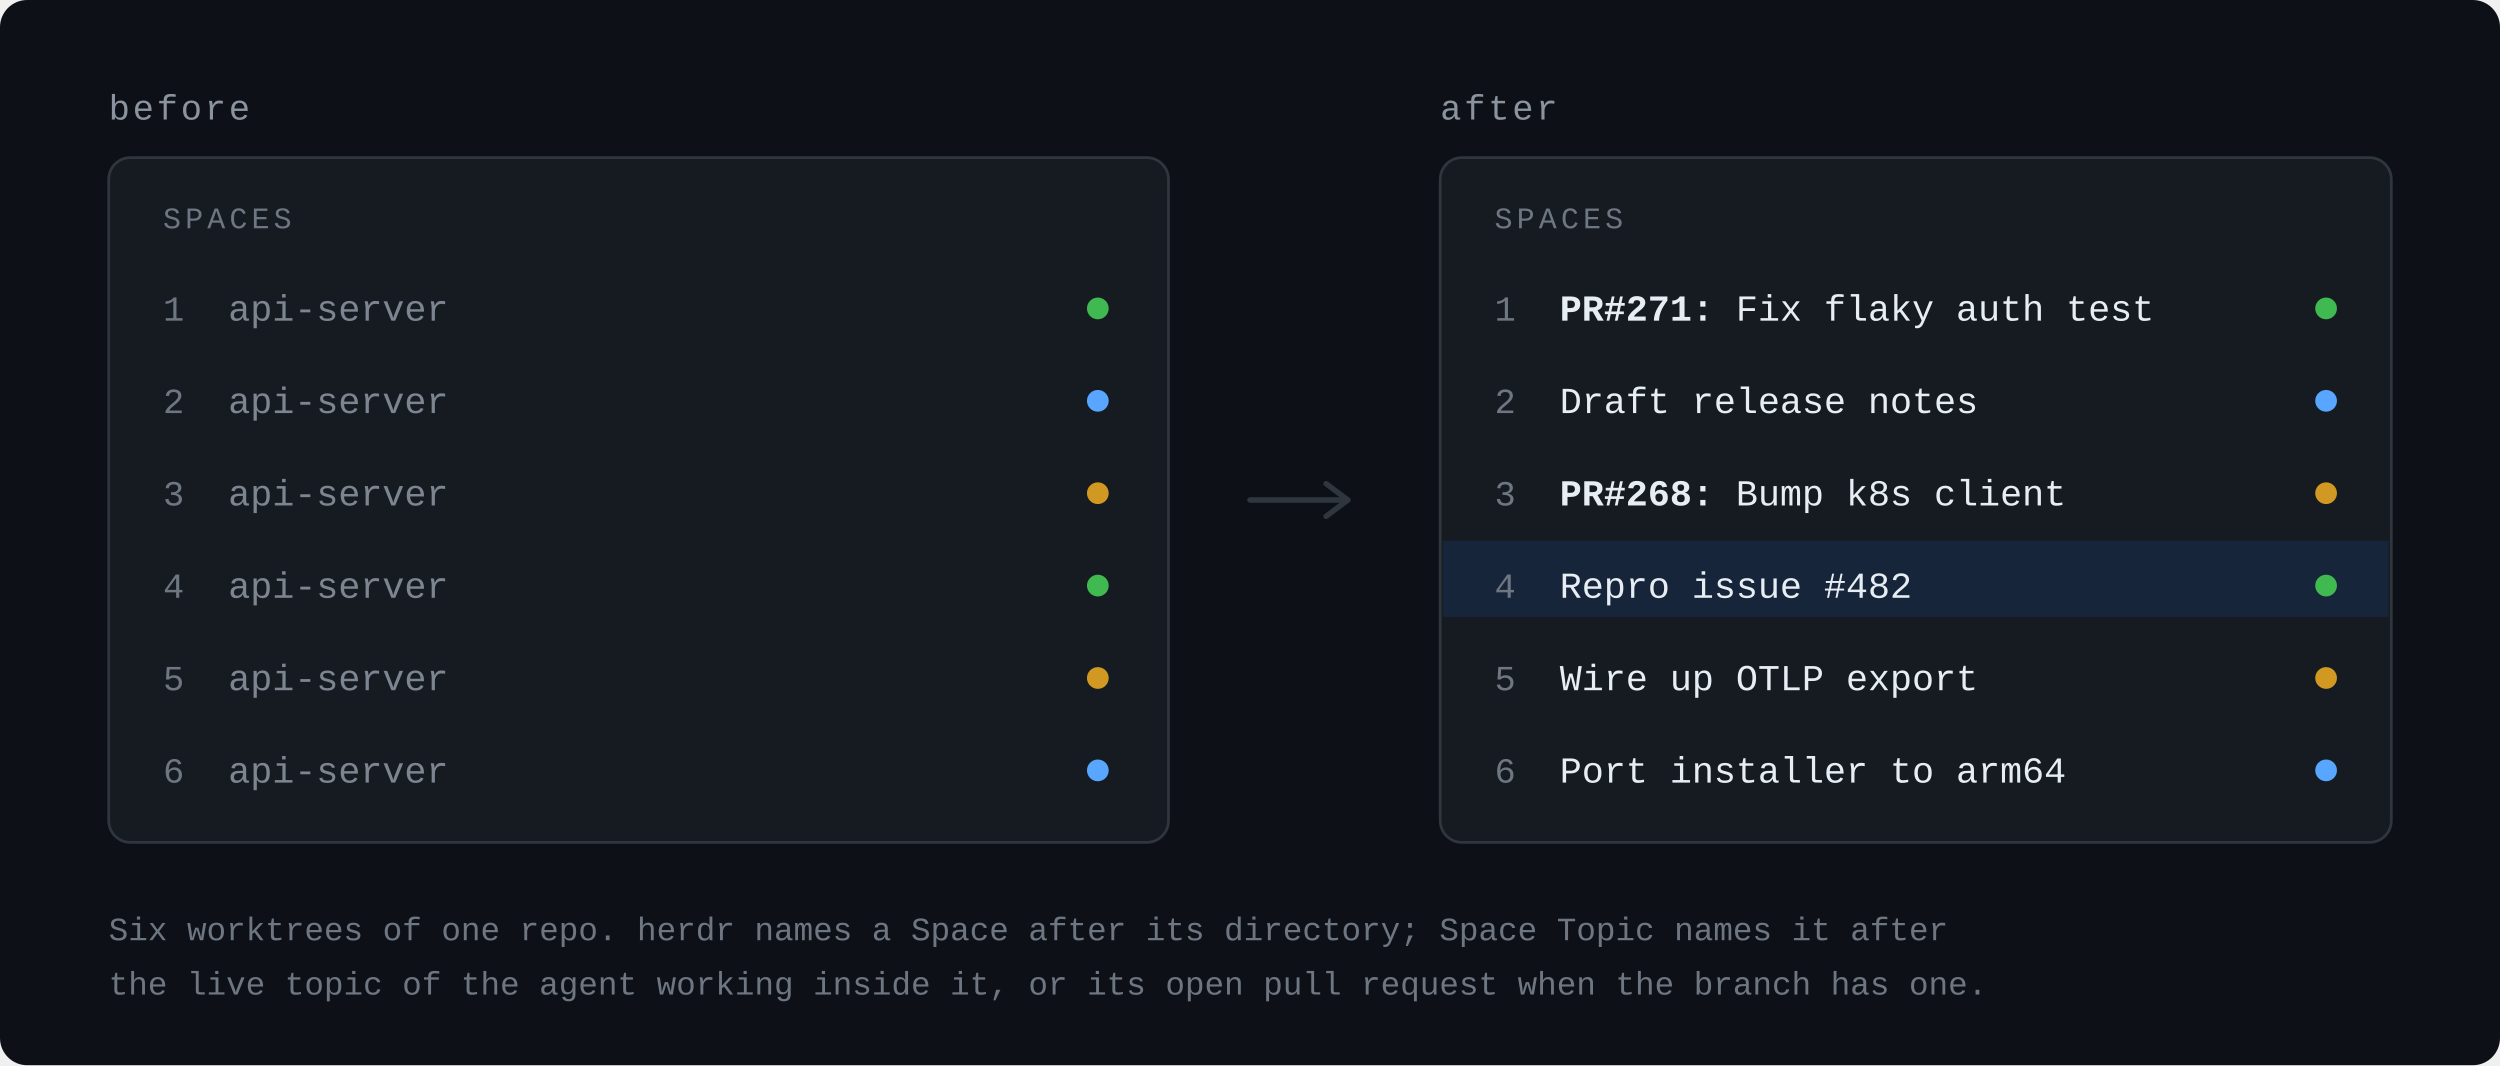
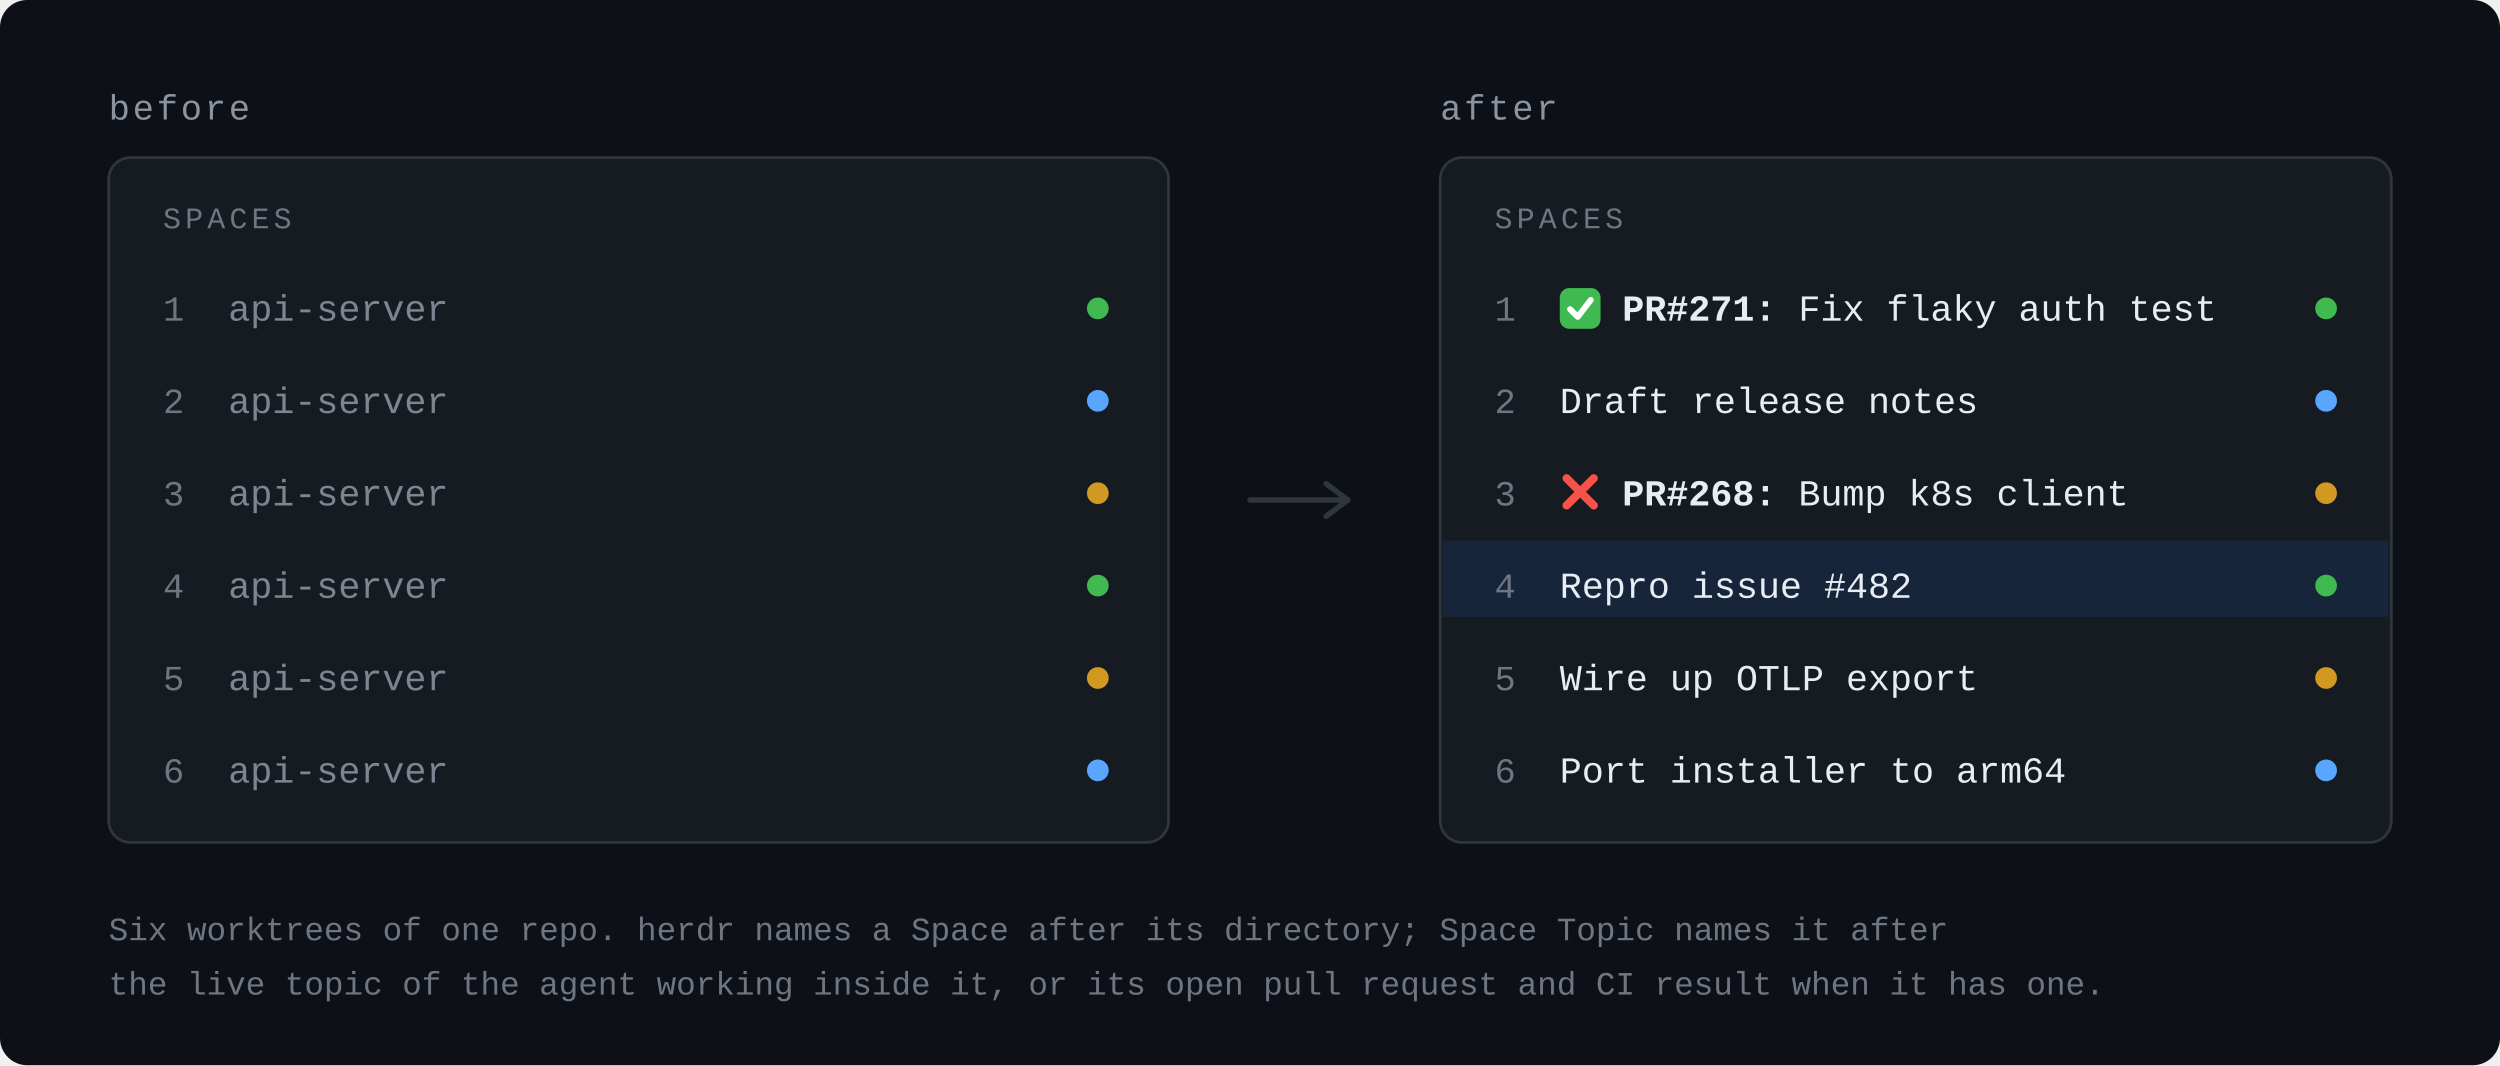
- <svg xmlns="http://www.w3.org/2000/svg" width="920" height="392" viewBox="0 0 920 392" role="img" aria-label="herdr sidebar before and after: six spaces all labelled api-server become six distinct names, two of them named after their open pull requests">
+ <svg xmlns="http://www.w3.org/2000/svg" width="920" height="392" viewBox="0 0 920 392" role="img" aria-label="herdr sidebar before and after: six spaces all labelled api-server become six distinct names, two of them named after their open pull requests, one passing CI and one failing">
  <defs>
    <style>
      .mono { font-family: ui-monospace, "SF Mono", SFMono-Regular, Menlo, Consolas, "Liberation Mono", monospace; }
      .panel-bg { fill: #0d1117; }
      .card { fill: #161b22; stroke: #30363d; stroke-width: 1; }
      .cap { fill: #8b949e; font-size: 13px; letter-spacing: .08em; }
      .hdr { fill: #6e7681; font-size: 11px; letter-spacing: .14em; }
      .num { fill: #6e7681; font-size: 13px; }
      .dim { fill: #7d8590; font-size: 13.5px; }
      .lit { fill: #e6edf3; font-size: 13.5px; }
      .pr { font-weight: 600; }
      .foot { fill: #6e7681; font-size: 12px; }
      .row-active { fill: #1f6feb; fill-opacity: .12; }
    </style>
  </defs>
  <rect width="920" height="392" rx="10" class="panel-bg" />
  <text x="40" y="44" class="mono cap">before</text>
  <rect x="40" y="58" width="390" height="252" rx="8" class="card" />
  <text x="60" y="84" class="mono hdr">SPACES</text>
  <g class="mono">
    <text x="60" y="118" class="num">1</text>
    <text x="84" y="118" class="dim">api-server</text>
    <circle cx="404" cy="113.5" r="4" fill="#3fb950" />
    <text x="60" y="152" class="num">2</text>
    <text x="84" y="152" class="dim">api-server</text>
    <circle cx="404" cy="147.5" r="4" fill="#58a6ff" />
    <text x="60" y="186" class="num">3</text>
    <text x="84" y="186" class="dim">api-server</text>
    <circle cx="404" cy="181.5" r="4" fill="#d29922" />
    <text x="60" y="220" class="num">4</text>
    <text x="84" y="220" class="dim">api-server</text>
    <circle cx="404" cy="215.5" r="4" fill="#3fb950" />
    <text x="60" y="254" class="num">5</text>
    <text x="84" y="254" class="dim">api-server</text>
    <circle cx="404" cy="249.5" r="4" fill="#d29922" />
    <text x="60" y="288" class="num">6</text>
    <text x="84" y="288" class="dim">api-server</text>
    <circle cx="404" cy="283.5" r="4" fill="#58a6ff" />
  </g>
  <g transform="translate(460, 178)">
    <path d="M0 6 H36" stroke="#30363d" stroke-width="2" stroke-linecap="round" />
    <path d="M28 0 L36 6 L28 12" fill="none" stroke="#30363d" stroke-width="2" stroke-linecap="round" stroke-linejoin="round" />
  </g>
  <text x="530" y="44" class="mono cap">after</text>
  <rect x="530" y="58" width="350" height="252" rx="8" class="card" />
  <text x="550" y="84" class="mono hdr">SPACES</text>
  <rect x="531" y="199" width="348" height="28" class="row-active" />
  <g class="mono">
    <text x="550" y="118" class="num">1</text>
-     <text x="574" y="118" class="lit">
+     <g aria-label="checks passed">
+       <rect x="574" y="106" width="15" height="15" rx="3.5" fill="#3fb950" />
+       <path d="M577.8 113.8 L580.6 116.6 L585.4 110.4" fill="none" stroke="#fff" stroke-width="2.2" stroke-linecap="round" stroke-linejoin="round" />
+     </g>
+     <text x="597" y="118" class="lit">
      <tspan class="pr">PR#271:</tspan> Fix flaky auth test</text>
    <circle cx="856" cy="113.5" r="4" fill="#3fb950" />
    <text x="550" y="152" class="num">2</text>
    <text x="574" y="152" class="lit">Draft release notes</text>
    <circle cx="856" cy="147.5" r="4" fill="#58a6ff" />
    <text x="550" y="186" class="num">3</text>
-     <text x="574" y="186" class="lit">
+     <g aria-label="a check failed" stroke="#f85149" stroke-width="3" stroke-linecap="round">
+       <path d="M576.5 176 L586.5 186" />
+       <path d="M586.5 176 L576.5 186" />
+     </g>
+     <text x="597" y="186" class="lit">
      <tspan class="pr">PR#268:</tspan> Bump k8s client</text>
    <circle cx="856" cy="181.5" r="4" fill="#d29922" />
    <text x="550" y="220" class="num">4</text>
    <text x="574" y="220" class="lit">Repro issue #482</text>
    <circle cx="856" cy="215.5" r="4" fill="#3fb950" />
    <text x="550" y="254" class="num">5</text>
    <text x="574" y="254" class="lit">Wire up OTLP export</text>
    <circle cx="856" cy="249.5" r="4" fill="#d29922" />
    <text x="550" y="288" class="num">6</text>
    <text x="574" y="288" class="lit">Port installer to arm64</text>
    <circle cx="856" cy="283.5" r="4" fill="#58a6ff" />
  </g>
  <text x="40" y="346" class="mono foot">Six worktrees of one repo. herdr names a Space after its directory; Space Topic names it after</text>
-   <text x="40" y="366" class="mono foot">the live topic of the agent working inside it, or its open pull request when the branch has one.</text>
+   <text x="40" y="366" class="mono foot">the live topic of the agent working inside it, or its open pull request and CI result when it has one.</text>
</svg>
